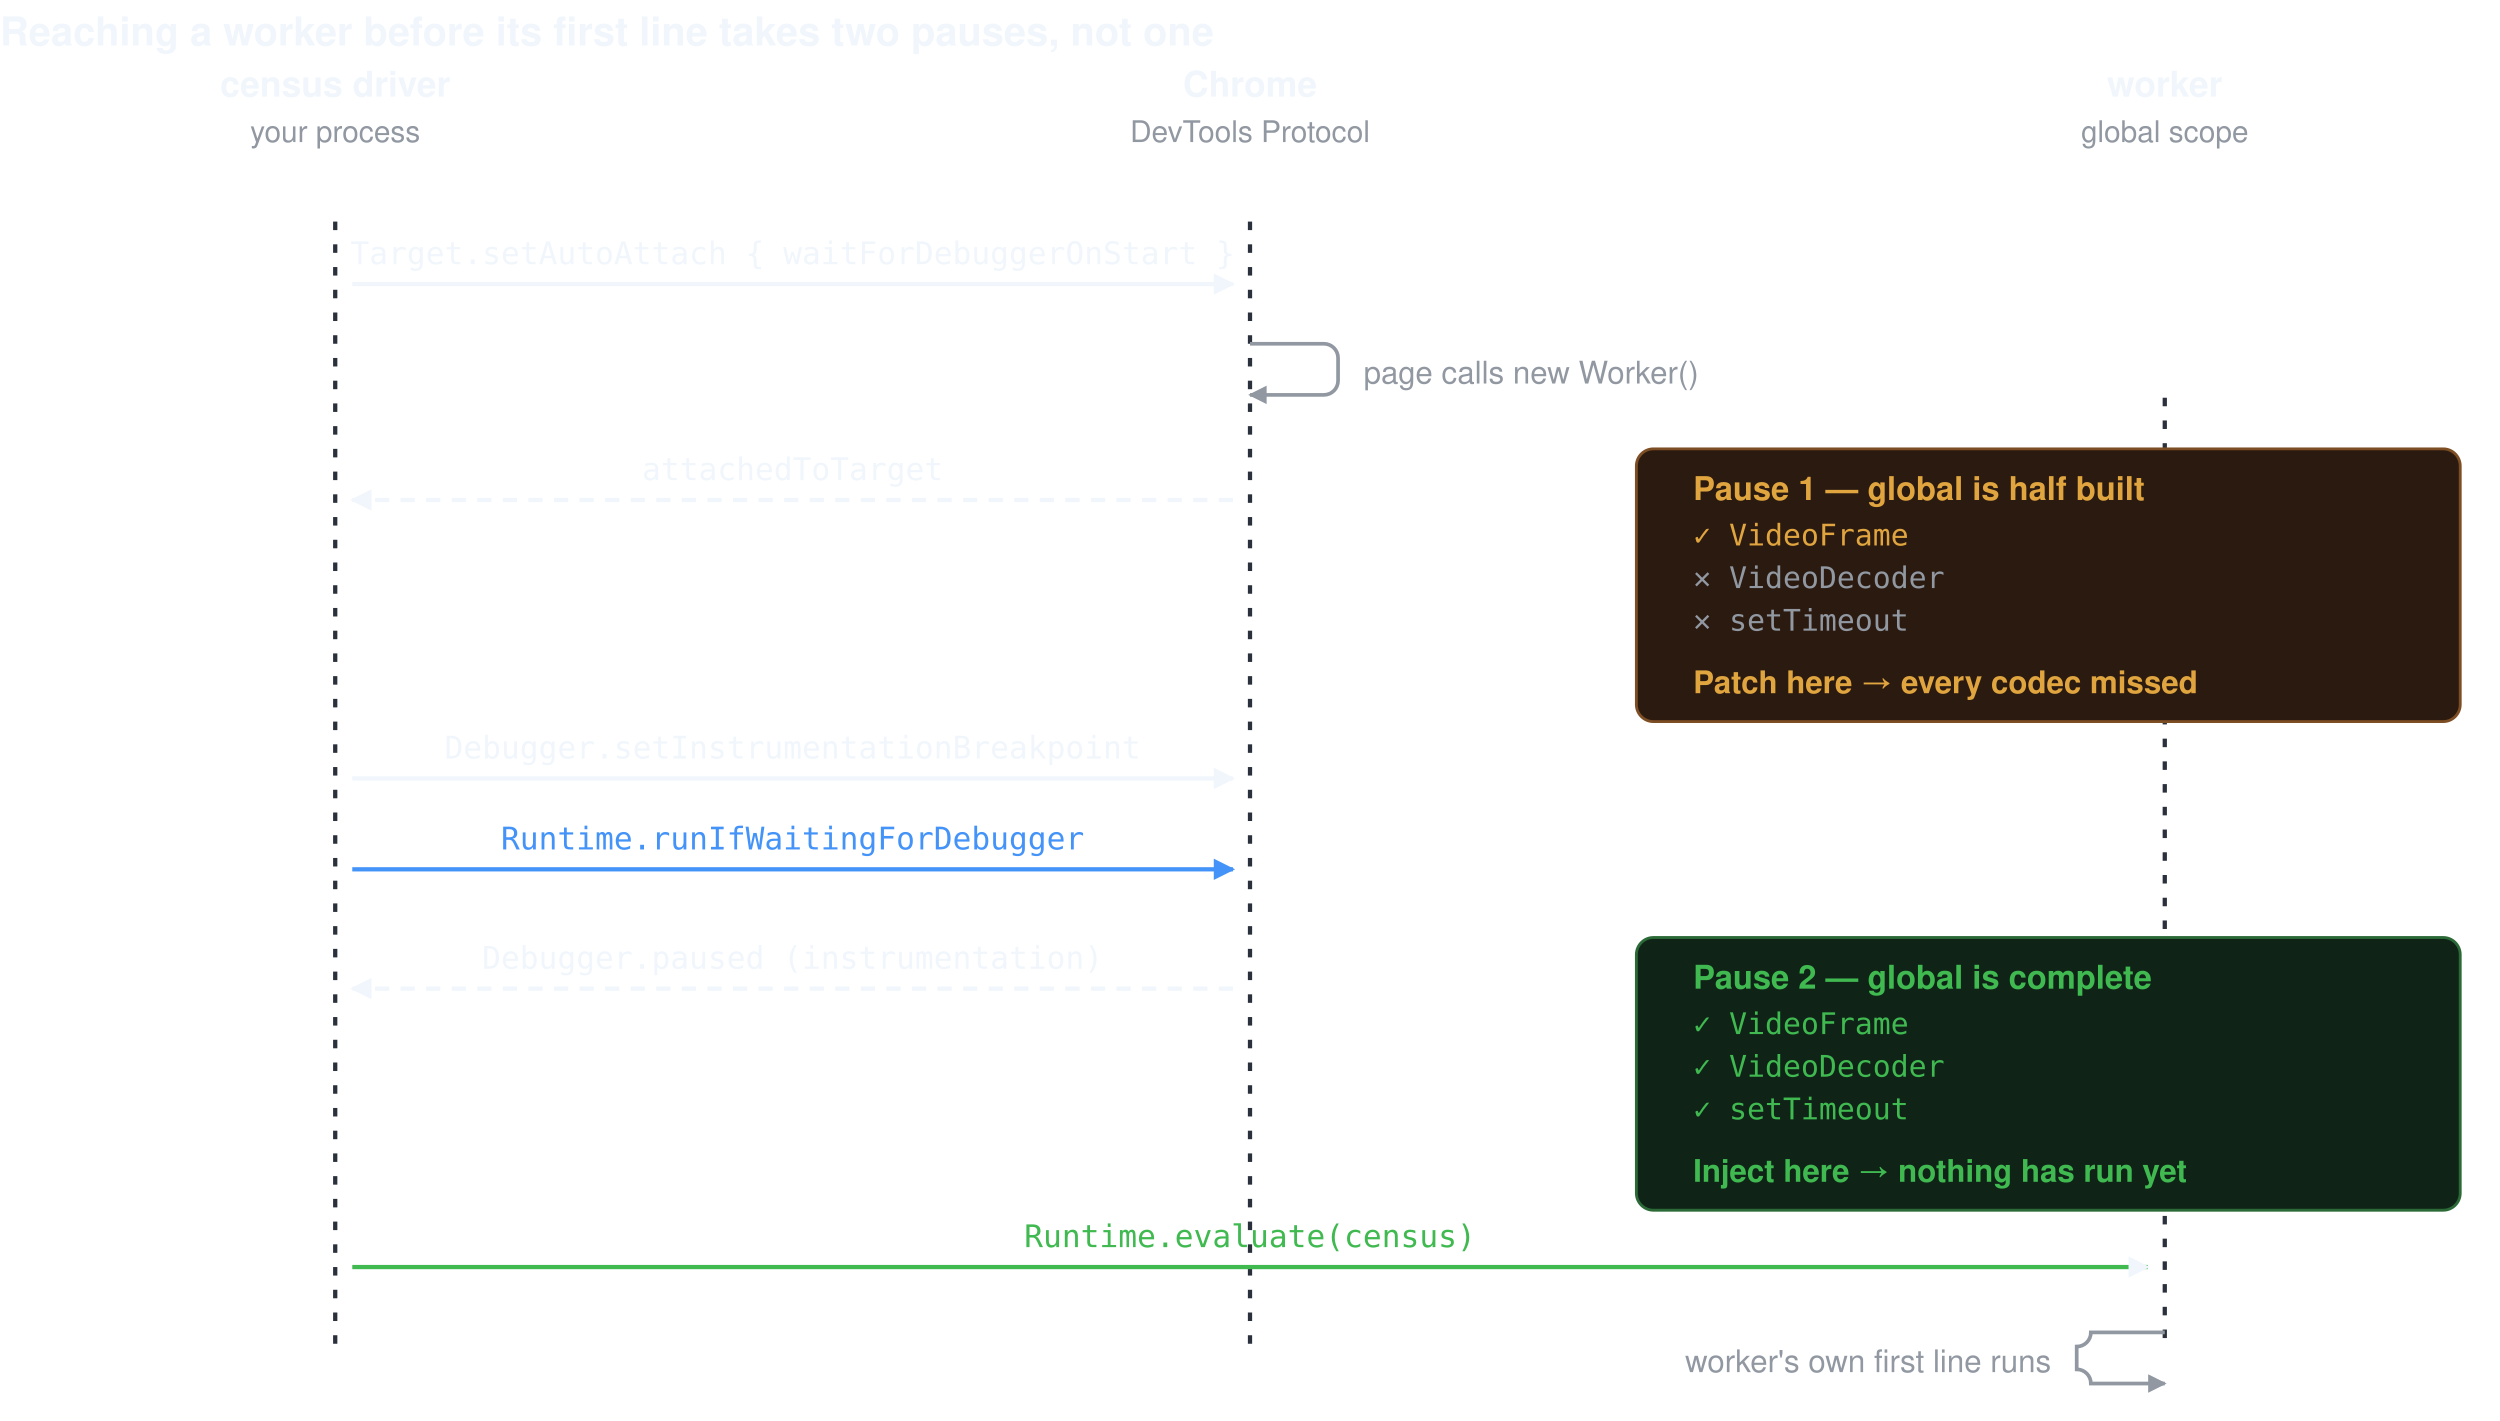
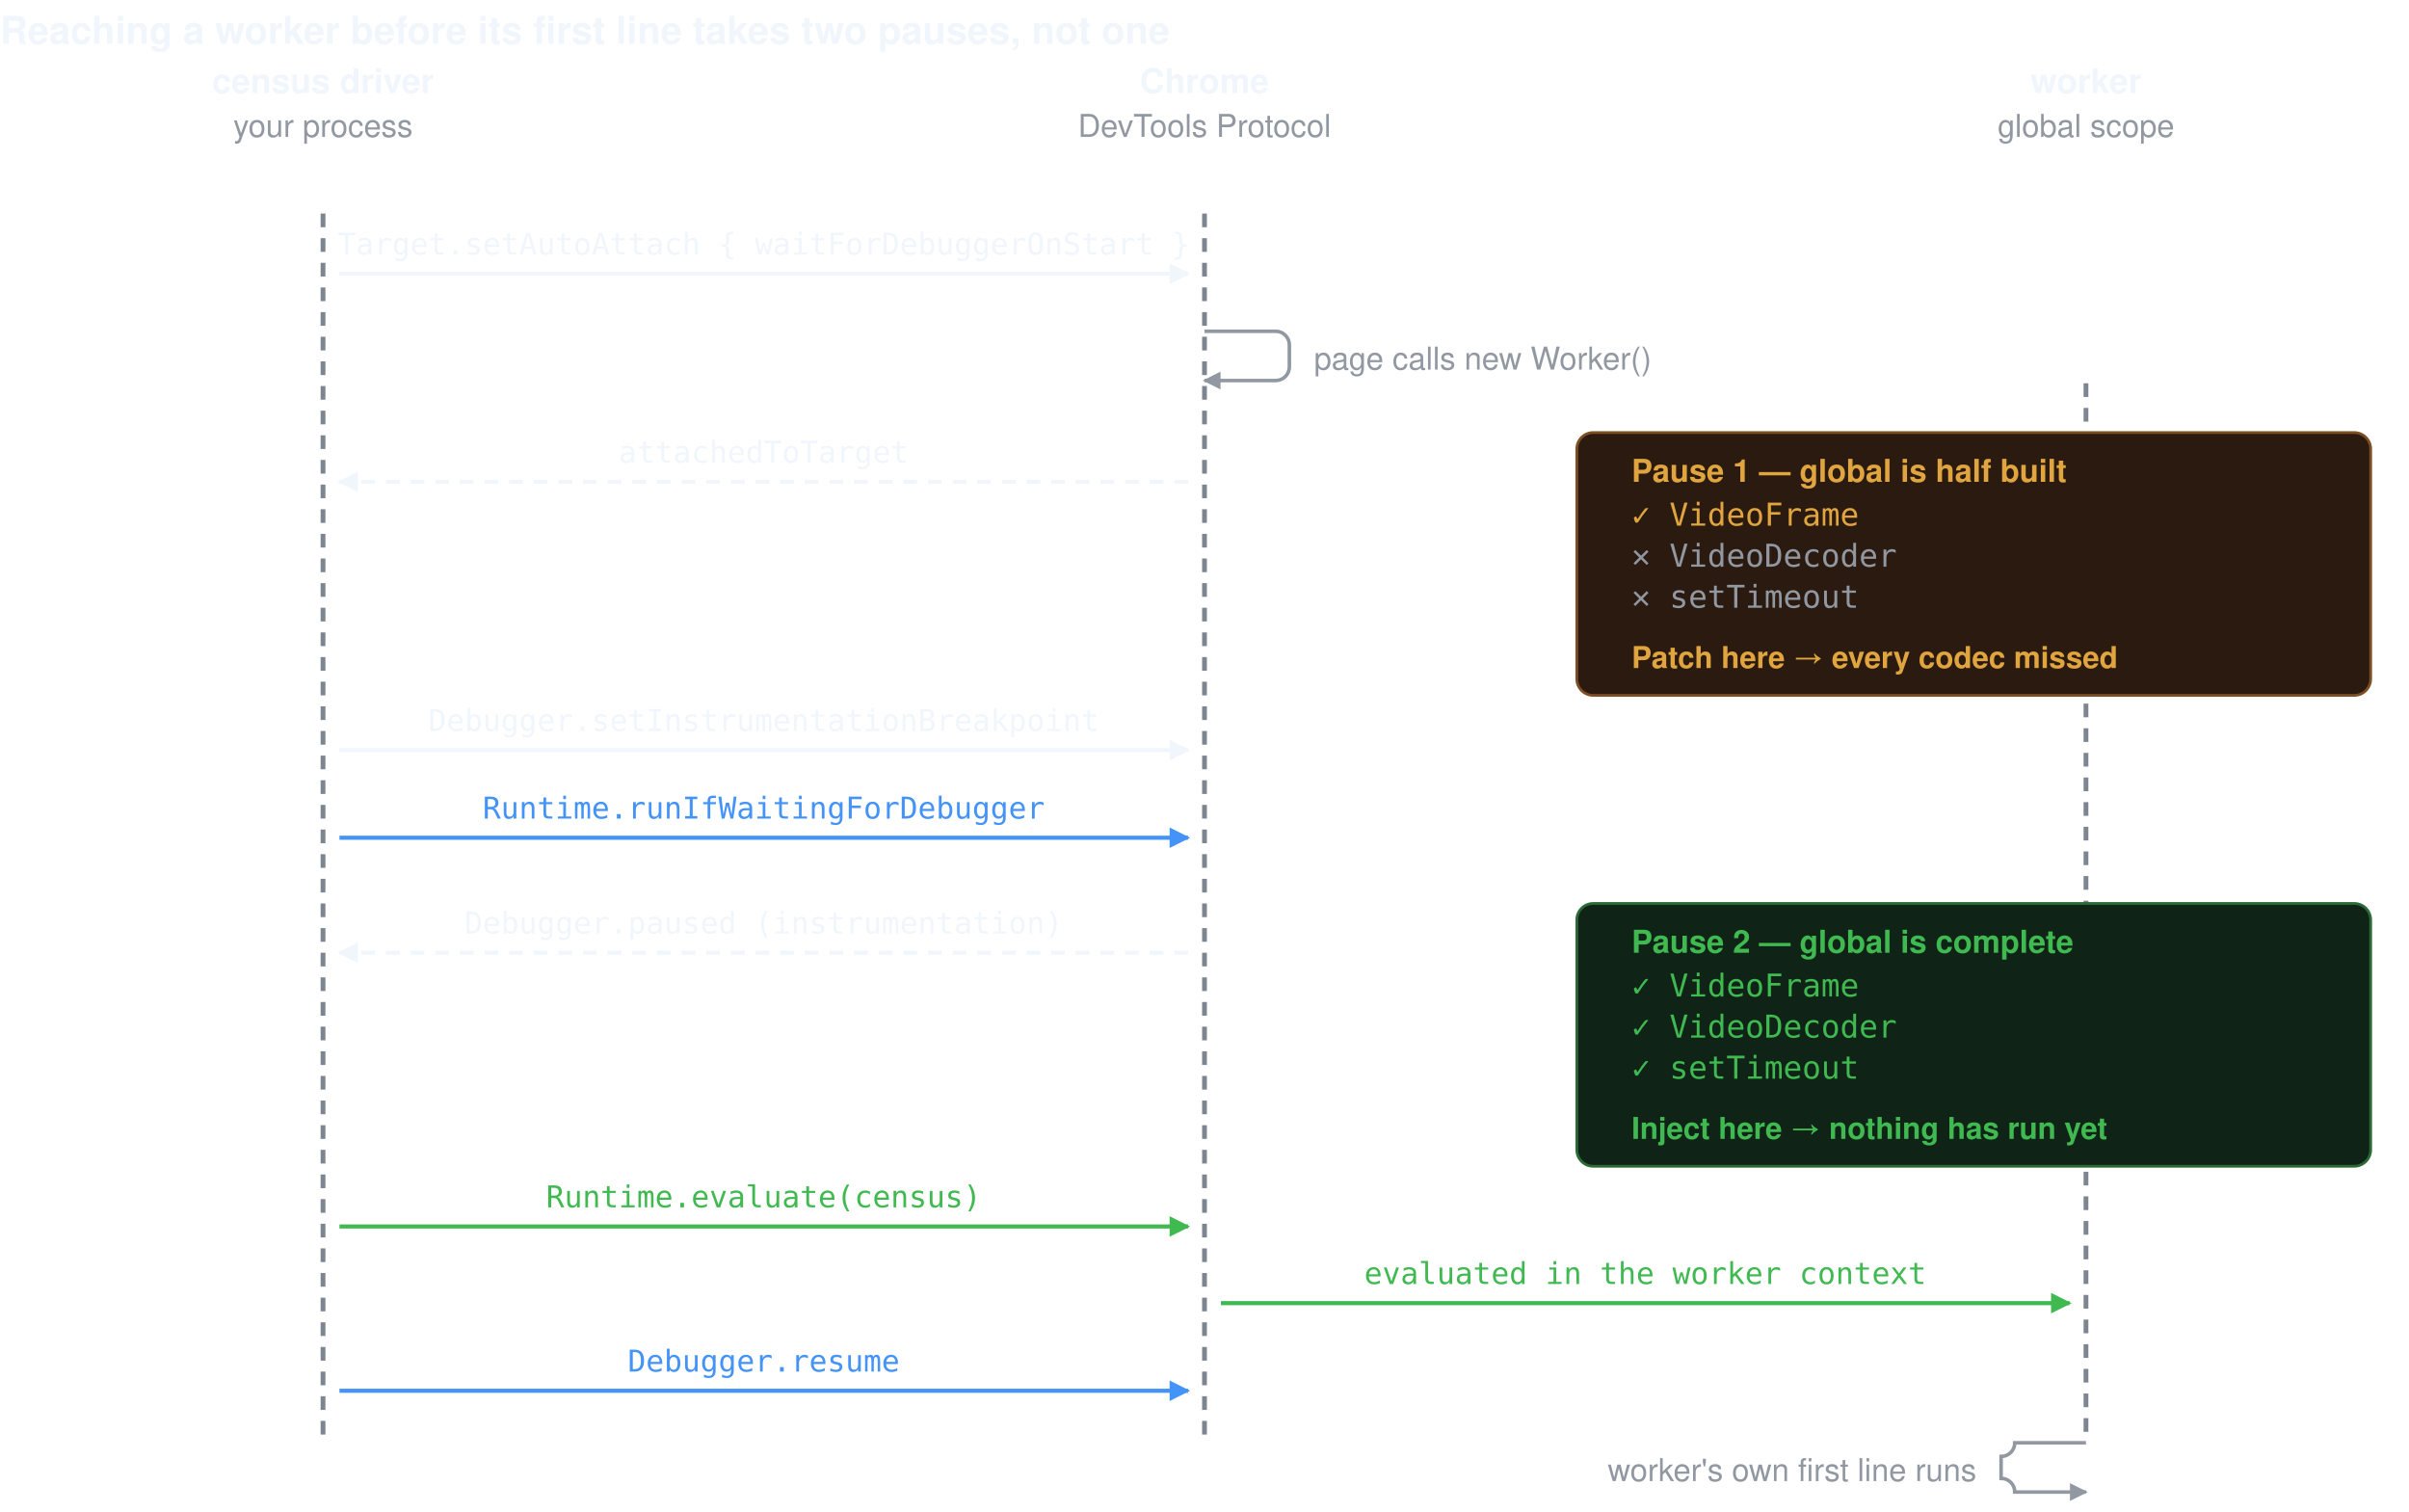
- <svg xmlns="http://www.w3.org/2000/svg" width="880" height="500" viewBox="0 0 880 500" role="img" aria-label="Sequence diagram. The driver arms auto-attach; Chrome pauses the new worker before its first line, but the worker global is incomplete there — codecs and timers do not exist yet. The driver sets a beforeScriptExecution breakpoint and resumes, landing in a second pause where the global is complete and the worker's own code still has not run. The census is evaluated there, then execution resumes.">
+ <svg xmlns="http://www.w3.org/2000/svg" width="880" height="552" viewBox="0 0 880 552" role="img" aria-label="Sequence diagram. The driver arms auto-attach; Chrome pauses the new worker before its first line, but the worker global is incomplete there — codecs and timers do not exist yet. The driver sets a beforeScriptExecution breakpoint and resumes, landing in a second pause where the global is complete and the worker's own code still has not run. The census is evaluated there, then execution resumes.">
  <defs>
    <marker id="head-fg" viewBox="0 0 10 10" refX="9" refY="5" markerWidth="5" markerHeight="5" orient="auto">
      <path d="M0 0 L10 5 L0 10 z" fill="#f0f6fc" />
    </marker>
    <marker id="head-muted" viewBox="0 0 10 10" refX="9" refY="5" markerWidth="5" markerHeight="5" orient="auto">
      <path d="M0 0 L10 5 L0 10 z" fill="#9198a1" />
    </marker>
    <marker id="head-accent" viewBox="0 0 10 10" refX="9" refY="5" markerWidth="5" markerHeight="5" orient="auto">
      <path d="M0 0 L10 5 L0 10 z" fill="#4493f8" />
    </marker>
+     <marker id="head-ok" viewBox="0 0 10 10" refX="9" refY="5" markerWidth="5" markerHeight="5" orient="auto">
+       <path d="M0 0 L10 5 L0 10 z" fill="#3fb950" />
+     </marker>
  </defs>
  <text x="0" y="16" font-family="-apple-system,BlinkMacSystemFont,'Segoe UI',Helvetica,Arial,sans-serif" font-size="14" font-weight="600" fill="#f0f6fc">
    Reaching a worker before its first line takes two pauses, not one
  </text>
  <text x="118" y="34" font-family="-apple-system,BlinkMacSystemFont,'Segoe UI',Helvetica,Arial,sans-serif" font-size="12.5" font-weight="600" fill="#f0f6fc" text-anchor="middle">census driver</text>
-   <text x="118" y="50" font-family="-apple-system,BlinkMacSystemFont,'Segoe UI',Helvetica,Arial,sans-serif" font-size="10.5" fill="#9198a1" text-anchor="middle">your process</text>
-   <line x1="118" y1="78" x2="118" y2="474" stroke="#2a313c" stroke-width="1.5" stroke-dasharray="3 5" />
+   <text x="118" y="50" font-family="-apple-system,BlinkMacSystemFont,'Segoe UI',Helvetica,Arial,sans-serif" font-size="11.5" fill="#9198a1" text-anchor="middle">your process</text>
+   <line x1="118" y1="78" x2="118" y2="526" stroke="#7d8590" stroke-width="1.75" stroke-dasharray="5 4" />
  <text x="440" y="34" font-family="-apple-system,BlinkMacSystemFont,'Segoe UI',Helvetica,Arial,sans-serif" font-size="12.5" font-weight="600" fill="#f0f6fc" text-anchor="middle">Chrome</text>
-   <text x="440" y="50" font-family="-apple-system,BlinkMacSystemFont,'Segoe UI',Helvetica,Arial,sans-serif" font-size="10.5" fill="#9198a1" text-anchor="middle">DevTools Protocol</text>
-   <line x1="440" y1="78" x2="440" y2="474" stroke="#2a313c" stroke-width="1.5" stroke-dasharray="3 5" />
+   <text x="440" y="50" font-family="-apple-system,BlinkMacSystemFont,'Segoe UI',Helvetica,Arial,sans-serif" font-size="11.5" fill="#9198a1" text-anchor="middle">DevTools Protocol</text>
+   <line x1="440" y1="78" x2="440" y2="526" stroke="#7d8590" stroke-width="1.75" stroke-dasharray="5 4" />
  <text x="762" y="34" font-family="-apple-system,BlinkMacSystemFont,'Segoe UI',Helvetica,Arial,sans-serif" font-size="12.5" font-weight="600" fill="#f0f6fc" text-anchor="middle">worker</text>
-   <text x="762" y="50" font-family="-apple-system,BlinkMacSystemFont,'Segoe UI',Helvetica,Arial,sans-serif" font-size="10.5" fill="#9198a1" text-anchor="middle">global scope</text>
-   <line x1="762" y1="140" x2="762" y2="474" stroke="#2a313c" stroke-width="1.5" stroke-dasharray="3 5" />
+   <text x="762" y="50" font-family="-apple-system,BlinkMacSystemFont,'Segoe UI',Helvetica,Arial,sans-serif" font-size="11.5" fill="#9198a1" text-anchor="middle">global scope</text>
+   <line x1="762" y1="140" x2="762" y2="526" stroke="#7d8590" stroke-width="1.75" stroke-dasharray="5 4" />
  <line x1="124" y1="100" x2="434" y2="100" stroke="#f0f6fc" stroke-width="1.5" marker-end="url(#head-fg)" />
  <text x="279" y="93" font-family="ui-monospace,SFMono-Regular,'SF Mono',Menlo,Consolas,monospace" font-size="11" fill="#f0f6fc" text-anchor="middle">Target.setAutoAttach { waitForDebuggerOnStart }</text>
  <path d="M440 121 h26 a5 5 0 0 1 5 5 v8 a5 5 0 0 1 -5 5 h-26" fill="none" stroke="#9198a1" stroke-width="1.3" marker-end="url(#head-muted)" />
-   <text x="480" y="135" font-family="-apple-system,BlinkMacSystemFont,'Segoe UI',Helvetica,Arial,sans-serif" font-size="11" fill="#9198a1" text-anchor="start">page calls new Worker()</text>
+   <text x="480" y="135" font-family="-apple-system,BlinkMacSystemFont,'Segoe UI',Helvetica,Arial,sans-serif" font-size="11.5" fill="#9198a1" text-anchor="start">page calls new Worker()</text>
  <rect x="576" y="158" width="290" height="96" rx="6" fill="#2b1a10" stroke="#7d4e24" stroke-width="1" />
  <text x="596" y="176" font-family="-apple-system,BlinkMacSystemFont,'Segoe UI',Helvetica,Arial,sans-serif" font-size="11.5" font-weight="600" fill="#e0a53f">Pause 1 — global is half built</text>
-   <text x="596" y="192" font-family="ui-monospace,SFMono-Regular,'SF Mono',Menlo,Consolas,monospace" font-size="10.5" fill="#e0a53f">✓ VideoFrame</text>
-   <text x="596" y="207" font-family="ui-monospace,SFMono-Regular,'SF Mono',Menlo,Consolas,monospace" font-size="10.5" fill="#9198a1">✕ VideoDecoder</text>
-   <text x="596" y="222" font-family="ui-monospace,SFMono-Regular,'SF Mono',Menlo,Consolas,monospace" font-size="10.5" fill="#9198a1">✕ setTimeout</text>
+   <text x="596" y="192" font-family="ui-monospace,SFMono-Regular,'SF Mono',Menlo,Consolas,monospace" font-size="11.5" fill="#e0a53f">✓ VideoFrame</text>
+   <text x="596" y="207" font-family="ui-monospace,SFMono-Regular,'SF Mono',Menlo,Consolas,monospace" font-size="11.5" fill="#9198a1">✕ VideoDecoder</text>
+   <text x="596" y="222" font-family="ui-monospace,SFMono-Regular,'SF Mono',Menlo,Consolas,monospace" font-size="11.5" fill="#9198a1">✕ setTimeout</text>
  <text x="596" y="244" font-family="-apple-system,BlinkMacSystemFont,'Segoe UI',Helvetica,Arial,sans-serif" font-size="11" font-weight="600" fill="#e0a53f">Patch here → every codec missed</text>
  <line x1="434" y1="176" x2="124" y2="176" stroke="#f0f6fc" stroke-width="1.5" stroke-dasharray="5 4" marker-end="url(#head-fg)" />
  <text x="279" y="169" font-family="ui-monospace,SFMono-Regular,'SF Mono',Menlo,Consolas,monospace" font-size="11" fill="#f0f6fc" text-anchor="middle">attachedToTarget</text>
  <line x1="124" y1="274" x2="434" y2="274" stroke="#f0f6fc" stroke-width="1.5" marker-end="url(#head-fg)" />
  <text x="279" y="267" font-family="ui-monospace,SFMono-Regular,'SF Mono',Menlo,Consolas,monospace" font-size="11" fill="#f0f6fc" text-anchor="middle">Debugger.setInstrumentationBreakpoint</text>
  <line x1="124" y1="306" x2="434" y2="306" stroke="#4493f8" stroke-width="1.5" marker-end="url(#head-accent)" />
  <text x="279" y="299" font-family="ui-monospace,SFMono-Regular,'SF Mono',Menlo,Consolas,monospace" font-size="11" fill="#4493f8" text-anchor="middle">Runtime.runIfWaitingForDebugger</text>
  <rect x="576" y="330" width="290" height="96" rx="6" fill="#0f2417" stroke="#2b6a37" stroke-width="1" />
  <text x="596" y="348" font-family="-apple-system,BlinkMacSystemFont,'Segoe UI',Helvetica,Arial,sans-serif" font-size="11.5" font-weight="600" fill="#3fb950">Pause 2 — global is complete</text>
-   <text x="596" y="364" font-family="ui-monospace,SFMono-Regular,'SF Mono',Menlo,Consolas,monospace" font-size="10.5" fill="#3fb950">✓ VideoFrame</text>
-   <text x="596" y="379" font-family="ui-monospace,SFMono-Regular,'SF Mono',Menlo,Consolas,monospace" font-size="10.5" fill="#3fb950">✓ VideoDecoder</text>
-   <text x="596" y="394" font-family="ui-monospace,SFMono-Regular,'SF Mono',Menlo,Consolas,monospace" font-size="10.5" fill="#3fb950">✓ setTimeout</text>
+   <text x="596" y="364" font-family="ui-monospace,SFMono-Regular,'SF Mono',Menlo,Consolas,monospace" font-size="11.5" fill="#3fb950">✓ VideoFrame</text>
+   <text x="596" y="379" font-family="ui-monospace,SFMono-Regular,'SF Mono',Menlo,Consolas,monospace" font-size="11.5" fill="#3fb950">✓ VideoDecoder</text>
+   <text x="596" y="394" font-family="ui-monospace,SFMono-Regular,'SF Mono',Menlo,Consolas,monospace" font-size="11.5" fill="#3fb950">✓ setTimeout</text>
  <text x="596" y="416" font-family="-apple-system,BlinkMacSystemFont,'Segoe UI',Helvetica,Arial,sans-serif" font-size="11" font-weight="600" fill="#3fb950">Inject here → nothing has run yet</text>
  <line x1="434" y1="348" x2="124" y2="348" stroke="#f0f6fc" stroke-width="1.5" stroke-dasharray="5 4" marker-end="url(#head-fg)" />
  <text x="279" y="341" font-family="ui-monospace,SFMono-Regular,'SF Mono',Menlo,Consolas,monospace" font-size="11" fill="#f0f6fc" text-anchor="middle">Debugger.paused (instrumentation)</text>
-   <line x1="124" y1="446" x2="756" y2="446" stroke="#3fb950" stroke-width="1.5" marker-end="url(#head-fg)" />
-   <text x="440" y="439" font-family="ui-monospace,SFMono-Regular,'SF Mono',Menlo,Consolas,monospace" font-size="11" fill="#3fb950" text-anchor="middle">Runtime.evaluate(census)</text>
-   <path d="M762 469 h-26 a5 5 0 0 1 -5 5 v8 a5 5 0 0 1 5 5 h26" fill="none" stroke="#9198a1" stroke-width="1.3" marker-end="url(#head-muted)" />
-   <text x="722" y="483" font-family="-apple-system,BlinkMacSystemFont,'Segoe UI',Helvetica,Arial,sans-serif" font-size="11" fill="#9198a1" text-anchor="end">worker's own first line runs</text>
+   <line x1="124" y1="448" x2="434" y2="448" stroke="#3fb950" stroke-width="1.5" marker-end="url(#head-ok)" />
+   <text x="279" y="441" font-family="ui-monospace,SFMono-Regular,'SF Mono',Menlo,Consolas,monospace" font-size="11" fill="#3fb950" text-anchor="middle">Runtime.evaluate(census)</text>
+   <line x1="446" y1="476" x2="756" y2="476" stroke="#3fb950" stroke-width="1.5" marker-end="url(#head-ok)" />
+   <text x="601" y="469" font-family="ui-monospace,SFMono-Regular,'SF Mono',Menlo,Consolas,monospace" font-size="11" fill="#3fb950" text-anchor="middle">evaluated in the worker context</text>
+   <line x1="124" y1="508" x2="434" y2="508" stroke="#4493f8" stroke-width="1.5" marker-end="url(#head-accent)" />
+   <text x="279" y="501" font-family="ui-monospace,SFMono-Regular,'SF Mono',Menlo,Consolas,monospace" font-size="11" fill="#4493f8" text-anchor="middle">Debugger.resume</text>
+   <path d="M762 527 h-26 a5 5 0 0 1 -5 5 v8 a5 5 0 0 1 5 5 h26" fill="none" stroke="#9198a1" stroke-width="1.3" marker-end="url(#head-muted)" />
+   <text x="722" y="541" font-family="-apple-system,BlinkMacSystemFont,'Segoe UI',Helvetica,Arial,sans-serif" font-size="11.5" fill="#9198a1" text-anchor="end">worker's own first line runs</text>
</svg>
